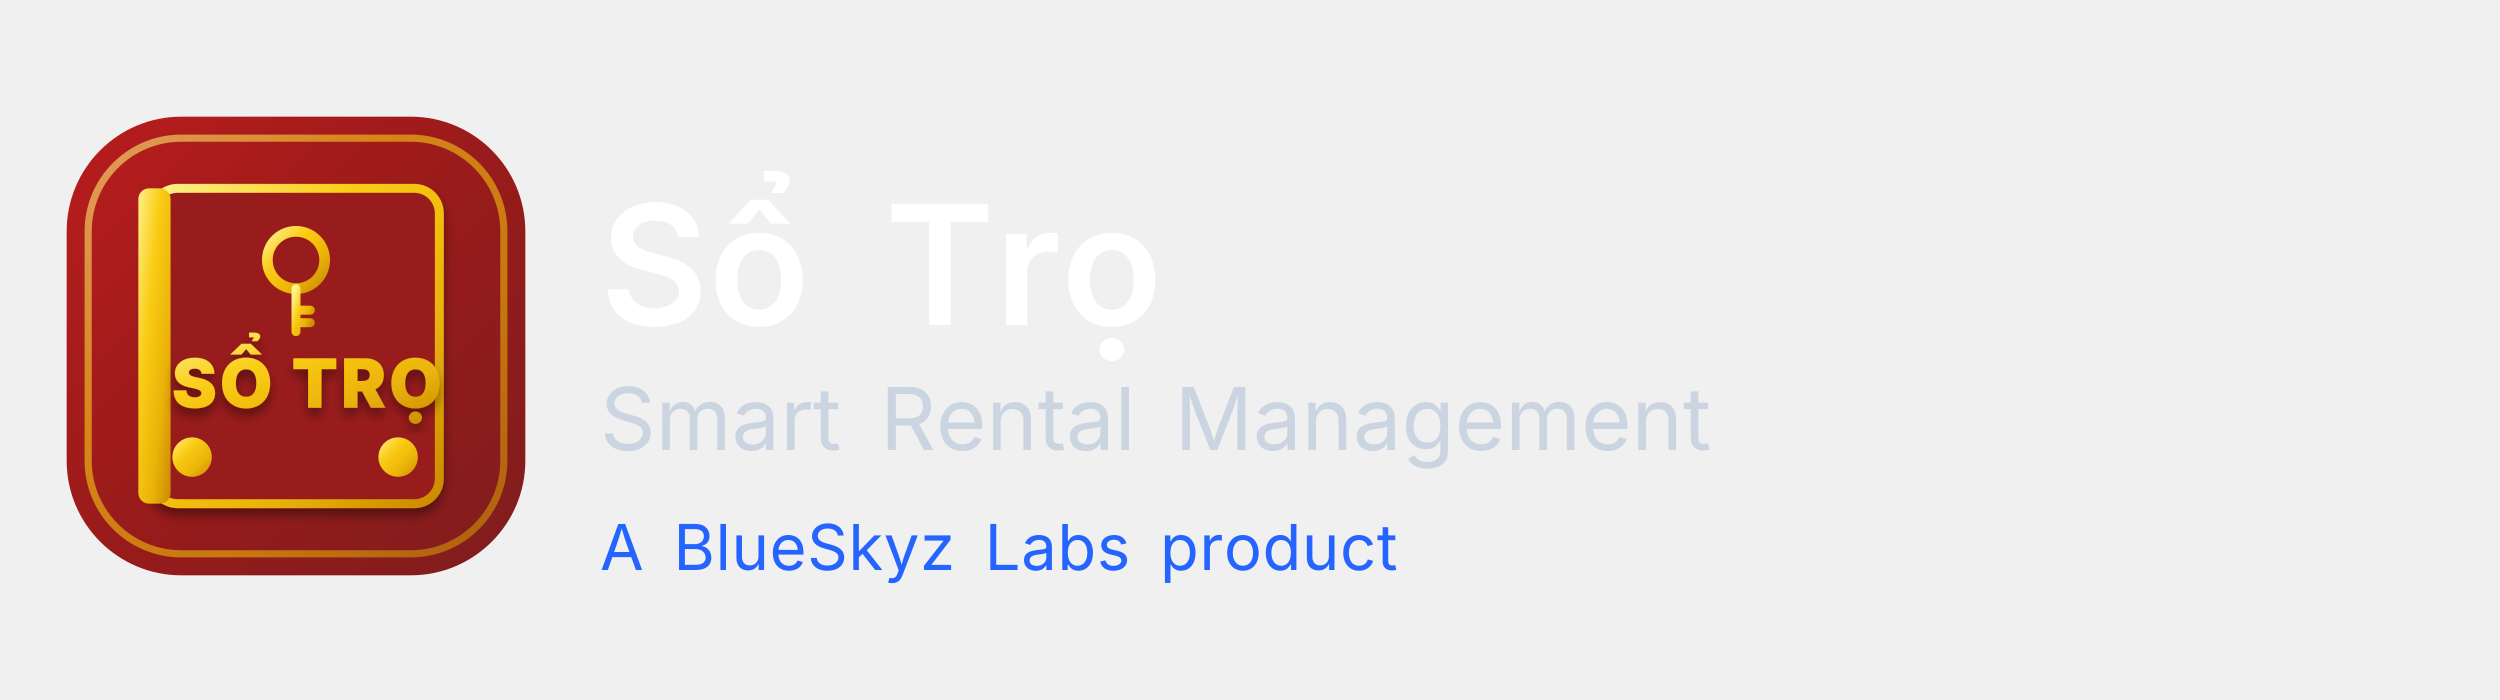
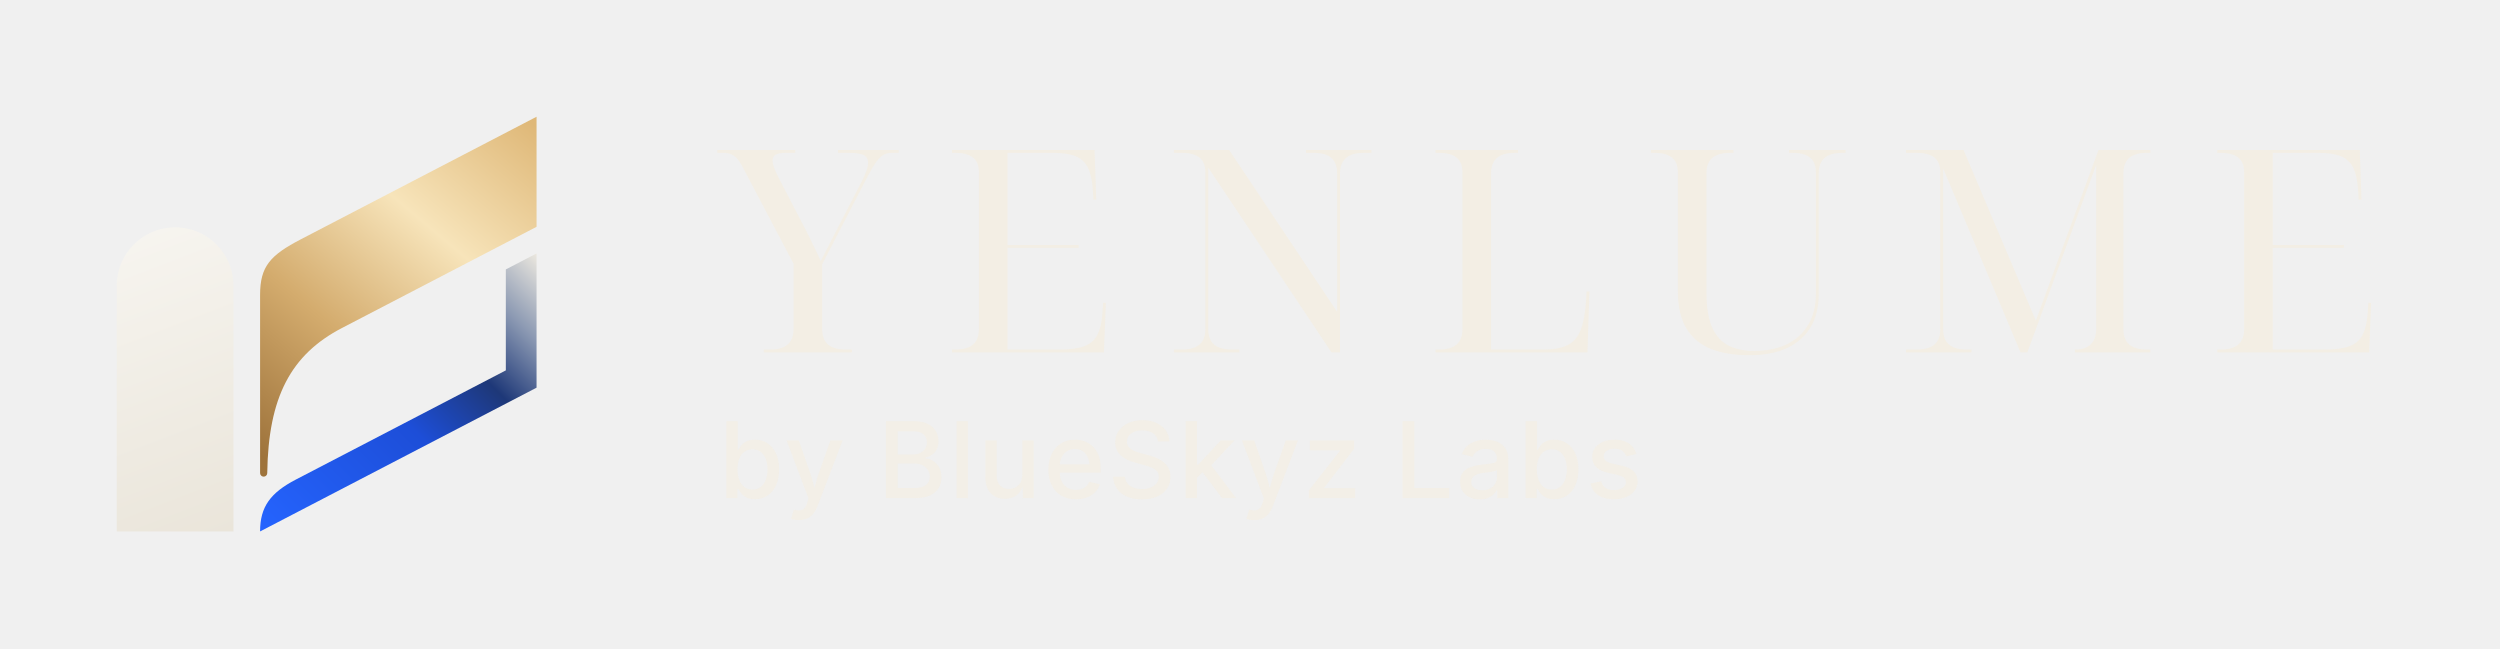
- <svg xmlns="http://www.w3.org/2000/svg" viewBox="0 0 1500 420" role="img" aria-label="Sổ Trọ - A BlueSkyz Labs product">
-   <svg x="40" y="70" width="275.2" height="275.2" viewBox="0 0 512 512">
+ <svg xmlns="http://www.w3.org/2000/svg" viewBox="0 0 4883 1266" width="4883" height="1266" role="img" aria-label="YENLUME by BlueSkyz Labs">
+   <g transform="translate(228.0,228.0) scale(1) translate(-94,-95)">
    <defs>
-       <linearGradient id="sotro-bgRuby" x1="0%" y1="0%" x2="100%" y2="100%">
-         <stop offset="0%" stop-color="#b91c1c" />
-         <stop offset="50%" stop-color="#991b1b" />
-         <stop offset="100%" stop-color="#7f1d1d" />
+       <linearGradient id="ylrk-dark-pillar" x1="94" y1="311" x2="322" y2="905" gradientUnits="userSpaceOnUse">
+         <stop offset="0%" stop-color="#F7F5F0" />
+         <stop offset="100%" stop-color="#EAE5DA" />
      </linearGradient>
-       <linearGradient id="sotro-goldLedger" x1="0%" y1="0%" x2="100%" y2="100%">
-         <stop offset="0%" stop-color="#fef08a" />
-         <stop offset="35%" stop-color="#facc15" />
-         <stop offset="70%" stop-color="#eab308" />
-         <stop offset="100%" stop-color="#ca8a04" />
+       <linearGradient id="ylrk-dark-champagne" x1="374" y1="755" x2="914" y2="115" gradientUnits="userSpaceOnUse">
+         <stop offset="0%" stop-color="#9E733B" />
+         <stop offset="34%" stop-color="#D4AC6E" />
+         <stop offset="66%" stop-color="#F7E4BA" />
+         <stop offset="100%" stop-color="#DFB878" />
      </linearGradient>
-       <filter id="sotro-shadow" x="-10%" y="-10%" width="120%" height="120%">
-         <feDropShadow dx="0" dy="8" stdDeviation="6" flood-color="#000000" flood-opacity="0.4" />
-       </filter>
+       <linearGradient id="ylrk-dark-lframe" x1="374" y1="905" x2="914" y2="362" gradientUnits="userSpaceOnUse">
+         <stop offset="0%" stop-color="#2564FF" />
+         <stop offset="46%" stop-color="#1D4ED8" />
+         <stop offset="68%" stop-color="#1E3878" />
+         <stop offset="84%" stop-color="#8A98B2" />
+         <stop offset="100%" stop-color="#ECE8DF" />
+       </linearGradient>
    </defs>
-     <rect width="512" height="512" rx="128" fill="url(#sotro-bgRuby)" />
-     <rect x="24" y="24" width="464" height="464" rx="104" fill="none" stroke="url(#sotro-goldLedger)" stroke-width="8" opacity="0.6" />
-     <rect x="96" y="80" width="320" height="352" rx="28" fill="#991b1b" stroke="url(#sotro-goldLedger)" stroke-width="10" filter="url(#sotro-shadow)" />
-     <rect x="80" y="80" width="36" height="352" rx="12" fill="url(#sotro-goldLedger)" />
-     <circle cx="256" cy="160" r="32" fill="none" stroke="url(#sotro-goldLedger)" stroke-width="12" />
-     <path d="M256 192 L256 240 M256 216 L272 216 M256 230 L272 230" stroke="url(#sotro-goldLedger)" stroke-width="10" stroke-linecap="round" />
-     <text x="268" y="325" font-family="system-ui, -apple-system, sans-serif" font-size="76" font-weight="900" text-anchor="middle" fill="url(#sotro-goldLedger)" letter-spacing="3" filter="url(#sotro-shadow)">SỔ TRỌ</text>
-     <circle cx="140" cy="380" r="22" fill="url(#sotro-goldLedger)" />
-     <circle cx="370" cy="380" r="22" fill="url(#sotro-goldLedger)" />
-   </svg>
-   <path d="M673 -23C1029 -23 1237 156 1237 418C1237 678 1020 793 799 846L660 882C539 912 406 962 406 1087C406 1200 508 1283 676 1283C837 1283 945 1209 958 1082H1217C1210 1331 998 1510 680 1510C368 1510 136 1334 136 1071C136 861 283 735 532 671L701 627C862 585 970 536 970 420C970 292 847 205 671 205C503 205 370 281 358 438H95C107 144 326 -23 673 -23Z" transform="translate(360.000 195.000) scale(0.048828 -0.048828)" fill="#FFFFFF" />
-   <path d="M623 -23C949 -23 1158 209 1158 553C1158 901 949 1132 623 1132C297 1132 89 901 89 553C89 209 297 -23 623 -23ZM623 188C442 188 354 350 354 554C354 760 442 921 623 921C805 921 894 760 894 554C894 350 805 188 623 188ZM484 1245 627 1417 769 1245H1003V1253L732 1539H522L251 1253V1245ZM920 1621 966 1683C1039 1782 1004 1892 820 1892H680V1763H820C838 1763 845 1755 835 1736L771 1621Z" transform="translate(425.039 195.000) scale(0.048828 -0.048828)" fill="#FFFFFF" />
-   <path d="M83 1265H543V0H810V1265H1269V1490H83Z" transform="translate(530.928 195.000) scale(0.048828 -0.048828)" fill="#FFFFFF" />
-   <path d="M138 0H398V658C398 800 505 900 650 900C696 900 751 893 773 887V1126C748 1130 707 1133 678 1133C550 1133 442 1060 402 931H390V1118H138Z" transform="translate(596.943 195.000) scale(0.048828 -0.048828)" fill="#FFFFFF" />
-   <path d="M623 -23C949 -23 1158 209 1158 553C1158 901 949 1132 623 1132C297 1132 89 901 89 553C89 209 297 -23 623 -23ZM623 188C442 188 354 350 354 554C354 760 442 921 623 921C805 921 894 760 894 554C894 350 805 188 623 188ZM625 -443C708 -443 777 -380 777 -301C777 -222 708 -158 625 -158C542 -158 473 -222 473 -301C473 -380 542 -443 625 -443Z" transform="translate(636.641 195.000) scale(0.048828 -0.048828)" fill="#FFFFFF" />
-   <path d="M657 -26C1001 -26 1198 162 1198 406C1198 684 936 774 776 818L627 859C518 889 343 944 343 1100C343 1240 471 1342 664 1342C841 1342 975 1259 992 1114H1178C1169 1339 964 1510 670 1510C382 1510 158 1343 158 1091C158 893 298 770 538 702L718 651C877 606 1013 553 1013 409C1013 250 859 144 657 144C482 144 326 221 311 390H116C133 140 334 -26 657 -26Z" transform="translate(360.000 270.000) scale(0.025391 -0.025391)" fill="#CBD5E1" />
-   <path d="M158 0H338V704C338 882 457 974 588 974C714 974 807 891 807 767V0H987V730C987 871 1079 974 1230 974C1350 974 1456 910 1456 749V0H1636V754C1636 1013 1478 1138 1284 1138C1122 1138 985 1051 932 910C892 1048 794 1138 647 1138C515 1138 389 1064 334 913L333 1118H158Z" transform="translate(393.363 270.000) scale(0.025391 -0.025391)" fill="#CBD5E1" />
-   <path d="M471 -26C660 -26 765 73 803 152H815V0H992V737C992 1086 723 1132 573 1132C400 1132 208 1070 122 867L295 810C330 888 417 974 578 974C733 974 812 894 812 755V749C812 666 724 672 525 647C318 621 90 574 90 318C90 98 259 -26 471 -26ZM502 133C368 133 271 193 271 309C271 436 386 478 517 495C586 504 782 524 812 559V404C812 267 701 133 502 133Z" transform="translate(438.914 270.000) scale(0.025391 -0.025391)" fill="#CBD5E1" />
-   <path d="M158 0H338V700C338 851 456 960 617 960C665 960 714 952 725 950V1131C704 1132 660 1134 634 1134C501 1134 385 1059 344 946H332V1118H158Z" transform="translate(468.113 270.000) scale(0.025391 -0.025391)" fill="#CBD5E1" />
-   <path d="M598 1118H368V1384H188V1118H20V964H188V276C188 93 302 -14 495 -14C541 -14 592 -7 629 6L592 158C562 152 523 146 500 146C405 146 368 190 368 290V964H598Z" transform="translate(487.689 270.000) scale(0.025391 -0.025391)" fill="#CBD5E1" />
-   <path d="M180 0H370V578H691C703 578 714 578 726 579L1036 0H1256L922 613C1110 679 1198 832 1198 1030C1198 1296 1038 1490 690 1490H180ZM370 747V1323H680C917 1323 1009 1207 1009 1030C1009 855 917 747 682 747Z" transform="translate(528.101 270.000) scale(0.025391 -0.025391)" fill="#CBD5E1" />
-   <path d="M628 -24C857 -24 1024 91 1076 260L902 308C860 194 761 136 629 136C431 136 295 264 286 498H1094V573C1094 986 844 1132 607 1132C302 1132 104 893 104 550C104 206 304 -24 628 -24ZM287 650C298 821 415 972 607 972C791 972 894 840 911 650Z" transform="translate(561.566 270.000) scale(0.025391 -0.025391)" fill="#CBD5E1" />
-   <path d="M338 670C338 861 459 970 620 970C776 970 872 867 872 695V0H1052V710C1052 993 900 1132 674 1132C524 1132 404 1069 332 911L331 1118H158V0H338Z" transform="translate(591.882 270.000) scale(0.025391 -0.025391)" fill="#CBD5E1" />
-   <path d="M598 1118H368V1384H188V1118H20V964H188V276C188 93 302 -14 495 -14C541 -14 592 -7 629 6L592 158C562 152 523 146 500 146C405 146 368 190 368 290V964H598Z" transform="translate(622.605 270.000) scale(0.025391 -0.025391)" fill="#CBD5E1" />
-   <path d="M471 -26C660 -26 765 73 803 152H815V0H992V737C992 1086 723 1132 573 1132C400 1132 208 1070 122 867L295 810C330 888 417 974 578 974C733 974 812 894 812 755V749C812 666 724 672 525 647C318 621 90 574 90 318C90 98 259 -26 471 -26ZM502 133C368 133 271 193 271 309C271 436 386 478 517 495C586 504 782 524 812 559V404C812 267 701 133 502 133Z" transform="translate(639.617 270.000) scale(0.025391 -0.025391)" fill="#CBD5E1" />
-   <path d="M338 1490H158V0H338Z" transform="translate(668.816 270.000) scale(0.025391 -0.025391)" fill="#CBD5E1" />
-   <path d="M180 0H361V851C361 966 357 1142 354 1284C413 1109 471 935 504 851L842 0H1007L1340 851C1374 938 1436 1117 1490 1287C1486 1132 1483 961 1483 851V0H1670V1490H1399L1037 550C1008 475 962 328 927 211C892 332 845 478 817 550L450 1490H180Z" transform="translate(704.810 270.000) scale(0.025391 -0.025391)" fill="#CBD5E1" />
-   <path d="M471 -26C660 -26 765 73 803 152H815V0H992V737C992 1086 723 1132 573 1132C400 1132 208 1070 122 867L295 810C330 888 417 974 578 974C733 974 812 894 812 755V749C812 666 724 672 525 647C318 621 90 574 90 318C90 98 259 -26 471 -26ZM502 133C368 133 271 193 271 309C271 436 386 478 517 495C586 504 782 524 812 559V404C812 267 701 133 502 133Z" transform="translate(751.782 270.000) scale(0.025391 -0.025391)" fill="#CBD5E1" />
-   <path d="M338 670C338 861 459 970 620 970C776 970 872 867 872 695V0H1052V710C1052 993 900 1132 674 1132C524 1132 404 1069 332 911L331 1118H158V0H338Z" transform="translate(780.982 270.000) scale(0.025391 -0.025391)" fill="#CBD5E1" />
-   <path d="M471 -26C660 -26 765 73 803 152H815V0H992V737C992 1086 723 1132 573 1132C400 1132 208 1070 122 867L295 810C330 888 417 974 578 974C733 974 812 894 812 755V749C812 666 724 672 525 647C318 621 90 574 90 318C90 98 259 -26 471 -26ZM502 133C368 133 271 193 271 309C271 436 386 478 517 495C586 504 782 524 812 559V404C812 267 701 133 502 133Z" transform="translate(811.704 270.000) scale(0.025391 -0.025391)" fill="#CBD5E1" />
-   <path d="M611 -442C883 -442 1098 -318 1098 -29V1118H923V939H906C868 999 796 1132 580 1132C301 1132 104 910 104 564C104 213 308 18 576 18C792 18 863 141 901 205H918V-19C918 -203 789 -285 611 -285C414 -285 344 -185 297 -120L151 -214C220 -337 363 -442 611 -442ZM606 178C396 178 287 338 287 568C287 791 393 971 606 971C812 971 920 805 920 568C920 324 809 178 606 178Z" transform="translate(840.904 270.000) scale(0.025391 -0.025391)" fill="#CBD5E1" />
-   <path d="M628 -24C857 -24 1024 91 1076 260L902 308C860 194 761 136 629 136C431 136 295 264 286 498H1094V573C1094 986 844 1132 607 1132C302 1132 104 893 104 550C104 206 304 -24 628 -24ZM287 650C298 821 415 972 607 972C791 972 894 840 911 650Z" transform="translate(872.794 270.000) scale(0.025391 -0.025391)" fill="#CBD5E1" />
-   <path d="M158 0H338V704C338 882 457 974 588 974C714 974 807 891 807 767V0H987V730C987 871 1079 974 1230 974C1350 974 1456 910 1456 749V0H1636V754C1636 1013 1478 1138 1284 1138C1122 1138 985 1051 932 910C892 1048 794 1138 647 1138C515 1138 389 1064 334 913L333 1118H158Z" transform="translate(903.111 270.000) scale(0.025391 -0.025391)" fill="#CBD5E1" />
-   <path d="M628 -24C857 -24 1024 91 1076 260L902 308C860 194 761 136 629 136C431 136 295 264 286 498H1094V573C1094 986 844 1132 607 1132C302 1132 104 893 104 550C104 206 304 -24 628 -24ZM287 650C298 821 415 972 607 972C791 972 894 840 911 650Z" transform="translate(948.661 270.000) scale(0.025391 -0.025391)" fill="#CBD5E1" />
-   <path d="M338 670C338 861 459 970 620 970C776 970 872 867 872 695V0H1052V710C1052 993 900 1132 674 1132C524 1132 404 1069 332 911L331 1118H158V0H338Z" transform="translate(978.978 270.000) scale(0.025391 -0.025391)" fill="#CBD5E1" />
-   <path d="M598 1118H368V1384H188V1118H20V964H188V276C188 93 302 -14 495 -14C541 -14 592 -7 629 6L592 158C562 152 523 146 500 146C405 146 368 190 368 290V964H598Z" transform="translate(1009.700 270.000) scale(0.025391 -0.025391)" fill="#CBD5E1" />
-   <path d="M52 0H254L398 416H1012L1161 0H1361L813 1490H593ZM456 582 561 884C593 976 639 1118 702 1338C765 1122 809 984 845 884L953 582Z" transform="translate(360.000 342.000) scale(0.018555 -0.018555)" fill="#2564FF" />
-   <path d="M180 0H725C1076 0 1224 172 1224 397C1224 631 1061 759 922 768V782C1052 817 1166 904 1166 1095C1166 1313 1019 1490 708 1490H180ZM370 168V676H730C921 676 1041 548 1041 399C1041 270 952 168 720 168ZM370 836V1322H704C897 1322 984 1220 984 1091C984 937 858 836 698 836Z" transform="translate(404.078 342.000) scale(0.018555 -0.018555)" fill="#2564FF" />
-   <path d="M338 1490H158V0H338Z" transform="translate(429.321 342.000) scale(0.018555 -0.018555)" fill="#2564FF" />
-   <path d="M537 -14C684 -14 806 46 879 209V0H1053V1118H872V448C872 257 751 148 591 148C435 148 338 251 338 423V1118H158V408C158 125 311 -14 537 -14Z" transform="translate(438.904 342.000) scale(0.018555 -0.018555)" fill="#2564FF" />
-   <path d="M628 -24C857 -24 1024 91 1076 260L902 308C860 194 761 136 629 136C431 136 295 264 286 498H1094V573C1094 986 844 1132 607 1132C302 1132 104 893 104 550C104 206 304 -24 628 -24ZM287 650C298 821 415 972 607 972C791 972 894 840 911 650Z" transform="translate(461.754 342.000) scale(0.018555 -0.018555)" fill="#2564FF" />
-   <path d="M657 -26C1001 -26 1198 162 1198 406C1198 684 936 774 776 818L627 859C518 889 343 944 343 1100C343 1240 471 1342 664 1342C841 1342 975 1259 992 1114H1178C1169 1339 964 1510 670 1510C382 1510 158 1343 158 1091C158 893 298 770 538 702L718 651C877 606 1013 553 1013 409C1013 250 859 144 657 144C482 144 326 221 311 390H116C133 140 334 -26 657 -26Z" transform="translate(484.288 342.000) scale(0.018555 -0.018555)" fill="#2564FF" />
-   <path d="M158 0H338V412L456 523L865 0H1096L593 638L1061 1118H838L360 625H338V1490H158Z" transform="translate(509.049 342.000) scale(0.018555 -0.018555)" fill="#2564FF" />
-   <path d="M140 -405C159 -414 208 -426 272 -426C430 -426 538 -345 606 -167L1097 1118H901L661 455C626 358 600 261 575 168C549 261 524 357 489 455L251 1118H54L481 -6L449 -99C394 -259 315 -283 205 -254L186 -249Z" transform="translate(530.285 342.000) scale(0.018555 -0.018555)" fill="#2564FF" />
-   <path d="M126 0H1005V167H376V178L985 975V1118H146V951H753V940L126 134Z" transform="translate(552.021 342.000) scale(0.018555 -0.018555)" fill="#2564FF" />
-   <path d="M180 0H1060V168H370V1490H180Z" transform="translate(590.866 342.000) scale(0.018555 -0.018555)" fill="#2564FF" />
-   <path d="M471 -26C660 -26 765 73 803 152H815V0H992V737C992 1086 723 1132 573 1132C400 1132 208 1070 122 867L295 810C330 888 417 974 578 974C733 974 812 894 812 755V749C812 666 724 672 525 647C318 621 90 574 90 318C90 98 259 -26 471 -26ZM502 133C368 133 271 193 271 309C271 436 386 478 517 495C586 504 782 524 812 559V404C812 267 701 133 502 133Z" transform="translate(612.733 342.000) scale(0.018555 -0.018555)" fill="#2564FF" />
-   <path d="M677 -24C956 -24 1150 200 1150 556C1150 910 955 1132 676 1132C458 1132 389 998 352 939H338V1490H158V0H332V173H352C389 111 464 -24 677 -24ZM650 137C447 137 336 309 336 558C336 805 444 971 650 971C862 971 967 790 967 558C967 323 859 137 650 137Z" transform="translate(634.451 342.000) scale(0.018555 -0.018555)" fill="#2564FF" />
-   <path d="M538 -24C800 -24 979 119 979 315C979 468 884 569 681 617L512 657C381 688 324 734 324 817C324 910 424 979 557 979C701 979 764 901 795 821L958 863C907 1020 786 1132 556 1132C318 1132 142 998 142 806C142 649 239 549 442 501L628 457C738 431 792 380 792 303C792 211 692 134 536 134C402 134 311 189 279 312L108 271C148 78 308 -24 538 -24Z" transform="translate(658.098 342.000) scale(0.018555 -0.018555)" fill="#2564FF" />
-   <path d="M158 -418H338V173H352C389 111 464 -24 677 -24C956 -24 1150 200 1150 556C1150 910 955 1132 676 1132C458 1132 389 998 352 939H332V1118H158ZM650 137C447 137 336 309 336 558C336 805 444 971 650 971C862 971 967 790 967 558C967 323 859 137 650 137Z" transform="translate(696.016 342.000) scale(0.018555 -0.018555)" fill="#2564FF" />
-   <path d="M158 0H338V700C338 851 456 960 617 960C665 960 714 952 725 950V1131C704 1132 660 1134 634 1134C501 1134 385 1059 344 946H332V1118H158Z" transform="translate(719.663 342.000) scale(0.018555 -0.018555)" fill="#2564FF" />
-   <path d="M613 -24C918 -24 1124 207 1124 552C1124 902 918 1132 613 1132C309 1132 104 902 104 552C104 207 309 -24 613 -24ZM613 137C390 137 287 332 287 552C287 775 390 971 613 971C839 971 942 774 942 552C942 332 839 137 613 137Z" transform="translate(734.349 342.000) scale(0.018555 -0.018555)" fill="#2564FF" />
-   <path d="M577 -24C790 -24 865 111 902 173H922V0H1096V1490H916V939H902C865 998 796 1132 578 1132C299 1132 104 910 104 556C104 200 298 -24 577 -24ZM604 137C395 137 287 323 287 558C287 790 392 971 604 971C810 971 918 805 918 558C918 309 807 137 604 137Z" transform="translate(757.514 342.000) scale(0.018555 -0.018555)" fill="#2564FF" />
-   <path d="M537 -14C684 -14 806 46 879 209V0H1053V1118H872V448C872 257 751 148 591 148C435 148 338 251 338 423V1118H158V408C158 125 311 -14 537 -14Z" transform="translate(781.162 342.000) scale(0.018555 -0.018555)" fill="#2564FF" />
-   <path d="M613 -24C832 -24 1010 95 1070 294L898 343C865 222 763 137 613 137C390 137 287 332 287 552C287 775 390 971 613 971C760 971 860 889 893 774L1066 823C1005 1018 829 1132 613 1132C309 1132 104 902 104 552C104 207 309 -24 613 -24Z" transform="translate(804.011 342.000) scale(0.018555 -0.018555)" fill="#2564FF" />
-   <path d="M598 1118H368V1384H188V1118H20V964H188V276C188 93 302 -14 495 -14C541 -14 592 -7 629 6L592 158C562 152 523 146 500 146C405 146 368 190 368 290V964H598Z" transform="translate(826.100 342.000) scale(0.018555 -0.018555)" fill="#2564FF" />
+     <path data-part="left-pillar" fill="url(#ylrk-dark-pillar)" d="M 94.00 905.00 L 94.00 425.00 A 114.00 114.00 0 0 1 322.00 425.00 L 322.00 905.00 Z" />
+     <path data-part="champagne-wing" fill="url(#ylrk-dark-champagne)" d="M 374.00 791.00 L 374.00 443.00 C 374.00 387.00 394.00 365.40 454.00 334.20 L 914.00 95.00 L 914.00 310.00 L 534.00 507.60 C 434.00 559.60 390.00 643.00 388.00 791.00 A 7.00 7.00 0 0 1 374.00 791.00 Z" />
+     <path data-part="l-frame" fill="url(#ylrk-dark-lframe)" d="M 374.00 905.00 C 374.00 857.00 394.00 829.60 444.00 803.60 L 854.00 590.40 L 854.00 393.20 L 914.00 362.00 L 914.00 624.20 L 374.00 905.00 Z" />
+   </g>
+   <path fill="#f3eee4" transform="translate(1403.8,688.3) scale(0.5536)" d="M159 0V-10H182Q209 -10 227.5 -18Q246 -26 255 -42Q264 -58 264 -82V-313L86 -651Q76 -671 66 -682.5Q56 -694 44 -699Q32 -704 15 -704H-5V-714H270V-704H236Q213 -704 201.5 -698Q190 -692 190 -677Q190 -667 195 -653Q200 -639 210 -619L296 -453Q307 -433 316 -414.5Q325 -396 333 -379.5Q341 -363 348 -348.5Q355 -334 360 -322Q372 -345 389.5 -380Q407 -415 427 -453L503 -600Q515 -623 521 -640Q527 -657 527 -669Q527 -689 511 -696.5Q495 -704 461 -704H421V-714H635V-704H610Q594 -704 581.5 -697Q569 -690 556.5 -673Q544 -656 528 -626L365 -311V-82Q365 -58 374 -42Q383 -26 401.5 -18Q420 -10 447 -10H470V0ZM823 0V-10H836Q863 -10 881.5 -18Q900 -26 909 -42Q918 -58 918 -82V-636Q918 -659 909 -674Q900 -689 881.5 -696.5Q863 -704 836 -704H823V-714H1326L1332 -539H1322L1320 -572Q1317 -622 1303 -651Q1289 -680 1259.5 -692Q1230 -704 1179 -704H1019V-379H1270V-369H1019V-10H1204Q1258 -10 1290 -22Q1322 -34 1336.5 -63Q1351 -92 1354 -142L1356 -175H1366L1359 0ZM1606 0V-10H1635Q1662 -10 1680.5 -18Q1699 -26 1708 -42Q1717 -58 1717 -82V-636Q1717 -659 1708 -674Q1699 -689 1680.5 -696.5Q1662 -704 1635 -704H1606V-714H1801L2182 -143V-632Q2182 -656 2173 -672Q2164 -688 2146 -696Q2128 -704 2100 -704H2072V-714H2303V-704H2274Q2247 -704 2229 -696Q2211 -688 2201.5 -672Q2192 -656 2192 -632V0H2162L1727 -652V-82Q1727 -58 1736 -42Q1745 -26 1763.5 -18Q1782 -10 1809 -10H1837V0ZM2529 0V-10H2542Q2569 -10 2587.5 -18Q2606 -26 2615 -42Q2624 -58 2624 -82V-636Q2624 -659 2615 -674Q2606 -689 2587.5 -696.5Q2569 -704 2542 -704H2529V-714H2820V-704H2807Q2780 -704 2761.5 -696Q2743 -688 2734 -672Q2725 -656 2725 -632V-10H2910Q2963 -10 2994.5 -25.5Q3026 -41 3041 -79Q3056 -117 3060 -182L3062 -215H3072L3065 0ZM3636 10Q3557 10 3500.5 -12.5Q3444 -35 3414 -85Q3384 -135 3384 -216V-636Q3384 -659 3375 -674Q3366 -689 3347.5 -696.5Q3329 -704 3302 -704H3289V-714H3580V-704H3567Q3540 -704 3521.5 -696Q3503 -688 3494 -672.5Q3485 -657 3485 -633V-210Q3485 -130 3506.5 -85Q3528 -40 3566 -22.5Q3604 -5 3652 -5Q3720 -5 3769 -29Q3818 -53 3844.5 -98.5Q3871 -144 3871 -206V-636Q3871 -659 3862 -674Q3853 -689 3834.5 -696.5Q3816 -704 3789 -704H3776V-714H3976V-704H3963Q3936 -704 3917.5 -696Q3899 -688 3890 -672Q3881 -656 3881 -632V-204Q3881 -138 3853 -90Q3825 -42 3770.5 -16Q3716 10 3636 10ZM4189 0V-10H4228Q4255 -10 4273.5 -18Q4292 -26 4301 -42Q4310 -58 4310 -82V-636Q4310 -659 4301 -674Q4292 -689 4273.5 -696.5Q4255 -704 4228 -704H4189V-714H4392L4647 -112L4868 -714H5051V-704H5038Q5011 -704 4992.5 -696Q4974 -688 4965 -672Q4956 -656 4956 -632V-82Q4956 -58 4965 -42Q4974 -26 4992.5 -18Q5011 -10 5038 -10H5051V0H4785V-10H4788Q4810 -10 4826 -18Q4842 -26 4851 -42Q4860 -58 4860 -82V-662L4617 0H4593L4320 -649V-82Q4320 -58 4329 -42Q4338 -26 4356.5 -18Q4375 -10 4402 -10H4420V0ZM5287 0V-10H5300Q5327 -10 5345.5 -18Q5364 -26 5373 -42Q5382 -58 5382 -82V-636Q5382 -659 5373 -674Q5364 -689 5345.5 -696.5Q5327 -704 5300 -704H5287V-714H5790L5796 -539H5786L5784 -572Q5781 -622 5767 -651Q5753 -680 5723.5 -692Q5694 -704 5643 -704H5483V-379H5734V-369H5483V-10H5668Q5722 -10 5754 -22Q5786 -34 5800.5 -63Q5815 -92 5818 -142L5820 -175H5830L5823 0Z" />
+   <path fill="#f3eee4" fill-opacity="0.78" transform="translate(1403.8,972.9) scale(0.2065)" d="M343.3 10.7Q293.9 10.7 262.5 -6.1Q231 -22.9 213.1 -45.4Q195.3 -67.9 185.5 -85.4H176.8V0H72.3V-727.5H179.7V-457H185.5Q195.3 -474.1 212.6 -496.6Q230 -519 261 -535.9Q292 -552.7 343.3 -552.7Q408.7 -552.7 460.2 -519.5Q511.7 -486.3 541.5 -423.3Q571.3 -360.4 571.3 -271.5Q571.3 -183.6 542 -120.4Q512.7 -57.1 461.2 -23.2Q409.7 10.7 343.3 10.7ZM319.3 -80.6Q366.2 -80.6 397.9 -106Q429.7 -131.3 445.6 -174.8Q461.4 -218.3 461.4 -272.5Q461.4 -326.2 445.6 -368.9Q429.7 -411.6 398.2 -436.5Q366.7 -461.4 319.3 -461.4Q273.4 -461.4 241.7 -437.7Q210 -414.1 193.8 -371.8Q177.7 -329.6 177.7 -272.5Q177.7 -215.8 194.1 -172.6Q210.4 -129.4 242.2 -105Q273.9 -80.6 319.3 -80.6ZM684.1 196.3 710.4 108.9 722.6 111.8Q750.5 119.1 772.7 115.7Q794.9 112.3 811.3 95Q827.6 77.6 837.4 42.5L849.1 2.4L641.6 -545.9H757.8L865.7 -235.8Q883.8 -184.1 895.7 -132.8Q907.7 -81.5 921.9 -30.8H888.7Q902.8 -81.5 915.8 -133.1Q928.7 -184.6 946.8 -235.8L1056.6 -545.9H1171.9L934.6 75.7Q917.9 119.6 893.8 148.9Q869.6 178.2 836.4 193.1Q803.2 208 759.3 208Q733.9 208 713.8 204.3Q693.8 200.7 684.1 196.3ZM1581.5 0V-727.5H1849.6Q1927.2 -727.5 1978 -702.1Q2028.8 -676.8 2053.7 -633.5Q2078.6 -590.3 2078.6 -536.6Q2078.6 -491.2 2062 -460.2Q2045.4 -429.2 2017.3 -410.4Q1989.2 -391.6 1955.5 -382.8V-375.5Q1992.1 -374 2026.8 -352.3Q2061.5 -330.6 2084.2 -291.3Q2106.9 -252 2106.9 -195.8Q2106.9 -140.6 2080.8 -96.2Q2054.6 -51.8 2000.4 -25.9Q1946.2 0 1861.3 0ZM1692.8 -95.7H1850Q1928.2 -95.7 1962.3 -126Q1996.5 -156.2 1996.5 -201.2Q1996.5 -236.3 1979.2 -264.6Q1961.9 -293 1930.1 -309.8Q1898.4 -326.7 1854.4 -326.7H1692.8ZM1692.8 -412.6H1838.8Q1875.4 -412.6 1905.2 -426.8Q1935 -440.9 1952.1 -466.8Q1969.2 -492.7 1969.2 -527.3Q1969.2 -572.3 1937.9 -602.3Q1906.7 -632.3 1841.7 -632.3H1692.8ZM2357.3 -727.5V0H2249.9V-727.5ZM2707.9 6.8Q2652.2 6.8 2610.3 -16.6Q2568.3 -40 2545.1 -85.9Q2521.9 -131.8 2521.9 -199.2V-545.9H2629.3V-212.4Q2629.3 -153.3 2660.3 -120.1Q2691.3 -86.9 2744.5 -86.9Q2781.2 -86.9 2809.7 -102.8Q2838.3 -118.7 2854.9 -149.2Q2871.5 -179.7 2871.5 -222.7V-545.9H2978.9V0H2876.4L2875.9 -133.8H2886.1Q2862.2 -59.6 2816.3 -26.4Q2770.4 6.8 2707.9 6.8ZM3378.8 11.2Q3298.2 11.2 3239.6 -23.4Q3181 -58.1 3149.5 -121.1Q3118 -184.1 3118 -269Q3118 -353 3149.1 -417Q3180.1 -481 3236.7 -516.8Q3293.3 -552.7 3369.5 -552.7Q3416.4 -552.7 3459.8 -537.4Q3503.3 -522 3538 -489.3Q3572.6 -456.5 3592.9 -404.5Q3613.2 -352.5 3613.2 -278.3V-240.2H3178.1V-320.3H3558L3507.7 -293.9Q3507.7 -344.2 3492.1 -382.6Q3476.4 -420.9 3445.9 -442.4Q3415.4 -463.9 3369.5 -463.9Q3324.1 -463.9 3291.9 -441.9Q3259.6 -419.9 3242.8 -384Q3226 -348.1 3226 -305.7V-251Q3226 -194.8 3245.2 -156Q3264.5 -117.2 3299.2 -97.4Q3333.9 -77.6 3379.8 -77.6Q3410 -77.6 3434.5 -86.2Q3458.9 -94.7 3476.7 -112.1Q3494.5 -129.4 3503.8 -154.8L3604.9 -130.9Q3591.7 -88.9 3560.7 -56.6Q3529.7 -24.4 3483.5 -6.6Q3437.4 11.2 3378.8 11.2ZM4003.3 12.2Q3921.7 12.2 3861.7 -13.7Q3801.6 -39.6 3767.7 -87.6Q3733.8 -135.7 3730.3 -202.1H3842.1Q3845.6 -162.6 3867.8 -136.7Q3890 -110.8 3925.6 -98.1Q3961.3 -85.4 4002.8 -85.4Q4049.2 -85.4 4085.1 -99.9Q4121 -114.3 4142 -140.9Q4162.9 -167.5 4162.9 -202.6Q4162.9 -234.4 4144.6 -254.6Q4126.3 -274.9 4095.3 -288.3Q4064.3 -301.8 4024.8 -312L3939.8 -335.4Q3850.4 -359.4 3800.4 -406.2Q3750.4 -453.1 3750.4 -527.8Q3750.4 -590.8 3784.3 -637.9Q3818.2 -685.1 3876.6 -711.2Q3934.9 -737.3 4008.2 -737.3Q4082.9 -737.3 4139.8 -711.2Q4196.6 -685.1 4229.1 -639.6Q4261.6 -594.2 4263 -536.1H4154.6Q4149.3 -585.9 4108.5 -613.3Q4067.7 -640.6 4005.7 -640.6Q3961.8 -640.6 3929.3 -627Q3896.8 -613.3 3879 -589.1Q3861.2 -564.9 3861.2 -534.2Q3861.2 -499.5 3882.4 -478.3Q3903.7 -457 3934.2 -444.6Q3964.7 -432.1 3992.5 -424.8L4063.3 -406.2Q4098 -397.5 4134.9 -382.6Q4171.7 -367.7 4203 -344Q4234.2 -320.3 4253.5 -285.4Q4272.8 -250.5 4272.8 -201.2Q4272.8 -139.6 4241.1 -91.3Q4209.3 -43 4149 -15.4Q4088.7 12.2 4003.3 12.2ZM4516 -184.1V-315.4H4534L4749.4 -545.9H4878.3L4631.7 -281.7H4613.6ZM4416.8 0V-727.5H4524.3V0ZM4760.6 0 4566.7 -257.8 4641 -334 4893.4 0ZM4991 196.3 5017.4 108.9 5029.6 111.8Q5057.4 119.1 5079.7 115.7Q5101.9 112.3 5118.2 95Q5134.6 77.6 5144.4 42.5L5156.1 2.4L4948.6 -545.9H5064.8L5172.7 -235.8Q5190.7 -184.1 5202.7 -132.8Q5214.7 -81.5 5228.8 -30.8H5195.6Q5209.8 -81.5 5222.7 -133.1Q5235.7 -184.6 5253.7 -235.8L5363.6 -545.9H5478.8L5241.5 75.7Q5224.9 119.6 5200.8 148.9Q5176.6 178.2 5143.4 193.1Q5110.2 208 5066.2 208Q5040.8 208 5020.8 204.3Q5000.8 200.7 4991 196.3ZM5581.8 0V-73.2L5875.8 -447.3V-452.1H5591.1V-545.9H6010.1V-466.8L5727.3 -98.6V-93.8H6019.8V0ZM6467.5 0V-727.5H6578.9V-95.7H6908.5V0ZM7197.5 12.2Q7145.7 12.2 7103.8 -7.1Q7061.8 -26.4 7037.3 -63.5Q7012.9 -100.6 7012.9 -154.3Q7012.9 -200.7 7030.8 -230.5Q7048.6 -260.3 7079.1 -277.8Q7109.6 -295.4 7147 -304.2Q7184.3 -313 7222.9 -317.4Q7271.2 -323.2 7301.5 -326.9Q7331.8 -330.6 7346.2 -339.1Q7360.6 -347.7 7360.6 -366.7V-369.6Q7360.6 -400.4 7348.9 -421.4Q7337.1 -442.4 7314 -453.9Q7290.8 -465.3 7256.1 -465.3Q7220.4 -465.3 7194.8 -454.3Q7169.2 -443.4 7153.3 -426.3Q7137.4 -409.2 7129.6 -390.6L7028.6 -417Q7047.1 -465.8 7081.8 -495.6Q7116.4 -525.4 7161.4 -539.1Q7206.3 -552.7 7254.1 -552.7Q7287.3 -552.7 7324.5 -544.9Q7361.6 -537.1 7394.3 -516.6Q7427 -496.1 7447.5 -459Q7468 -421.9 7468 -362.3V0H7364V-74.7H7358.6Q7347.9 -53.7 7326.9 -33.7Q7305.9 -13.7 7273.9 -0.7Q7241.9 12.2 7197.5 12.2ZM7221.4 -74.2Q7265.4 -74.2 7296.6 -91.3Q7327.9 -108.4 7344.5 -136.7Q7361.1 -165 7361.1 -196.8V-266.6Q7355.2 -260.7 7338.9 -256.1Q7322.5 -251.5 7301.5 -247.8Q7280.5 -244.1 7261 -241.7Q7241.4 -239.3 7228.8 -237.8Q7198.5 -233.9 7173.3 -224.6Q7148.2 -215.3 7133.3 -198.2Q7118.4 -181.2 7118.4 -152.8Q7118.4 -127 7131.8 -109.4Q7145.3 -91.8 7168.2 -83Q7191.2 -74.2 7221.4 -74.2ZM7903.5 10.7Q7854.2 10.7 7822.7 -6.1Q7791.2 -22.9 7773.4 -45.4Q7755.6 -67.9 7745.8 -85.4H7737V0H7632.5V-727.5H7740V-457H7745.8Q7755.6 -474.1 7772.9 -496.6Q7790.3 -519 7821.3 -535.9Q7852.3 -552.7 7903.5 -552.7Q7969 -552.7 8020.5 -519.5Q8072 -486.3 8101.8 -423.3Q8131.6 -360.4 8131.6 -271.5Q8131.6 -183.6 8102.3 -120.4Q8073 -57.1 8021.5 -23.2Q7969.9 10.7 7903.5 10.7ZM7879.6 -80.6Q7926.5 -80.6 7958.2 -106Q7990 -131.3 8005.8 -174.8Q8021.7 -218.3 8021.7 -272.5Q8021.7 -326.2 8005.8 -368.9Q7990 -411.6 7958.5 -436.5Q7927 -461.4 7879.6 -461.4Q7833.7 -461.4 7802 -437.7Q7770.2 -414.1 7754.1 -371.8Q7738 -329.6 7738 -272.5Q7738 -215.8 7754.4 -172.6Q7770.7 -129.4 7802.5 -105Q7834.2 -80.6 7879.6 -80.6ZM8466.5 11.2Q8407.4 11.2 8361.3 -5.9Q8315.1 -22.9 8285.6 -56.4Q8256.1 -89.8 8246.3 -138.2L8347.4 -159.2Q8358.6 -116.7 8389.4 -96.2Q8420.1 -75.7 8467.5 -75.7Q8519.2 -75.7 8550 -97.4Q8580.8 -119.1 8580.8 -149.4Q8580.8 -175.8 8562 -192.9Q8543.2 -210 8504.1 -218.3L8412.3 -239.3Q8336.1 -256.3 8299 -293.9Q8261.9 -331.5 8261.9 -390.1Q8261.9 -439 8289.3 -475.6Q8316.6 -512.2 8364 -532.5Q8411.3 -552.7 8473.3 -552.7Q8532.4 -552.7 8574.4 -535.6Q8616.4 -518.6 8642.5 -487.8Q8668.7 -457 8679.9 -416.5L8583.7 -395.5Q8573.4 -424.3 8548 -446Q8522.7 -467.8 8474.3 -467.8Q8429.9 -467.8 8400.1 -447.8Q8370.3 -427.7 8370.3 -397Q8370.3 -369.6 8390.1 -352.8Q8409.9 -335.9 8454.8 -325.7L8542.7 -306.2Q8618.4 -289.1 8655 -252.4Q8691.6 -215.8 8691.6 -158.7Q8691.6 -108.9 8663 -70.6Q8634.5 -32.2 8583.9 -10.5Q8533.4 11.2 8466.5 11.2Z" />
</svg>
